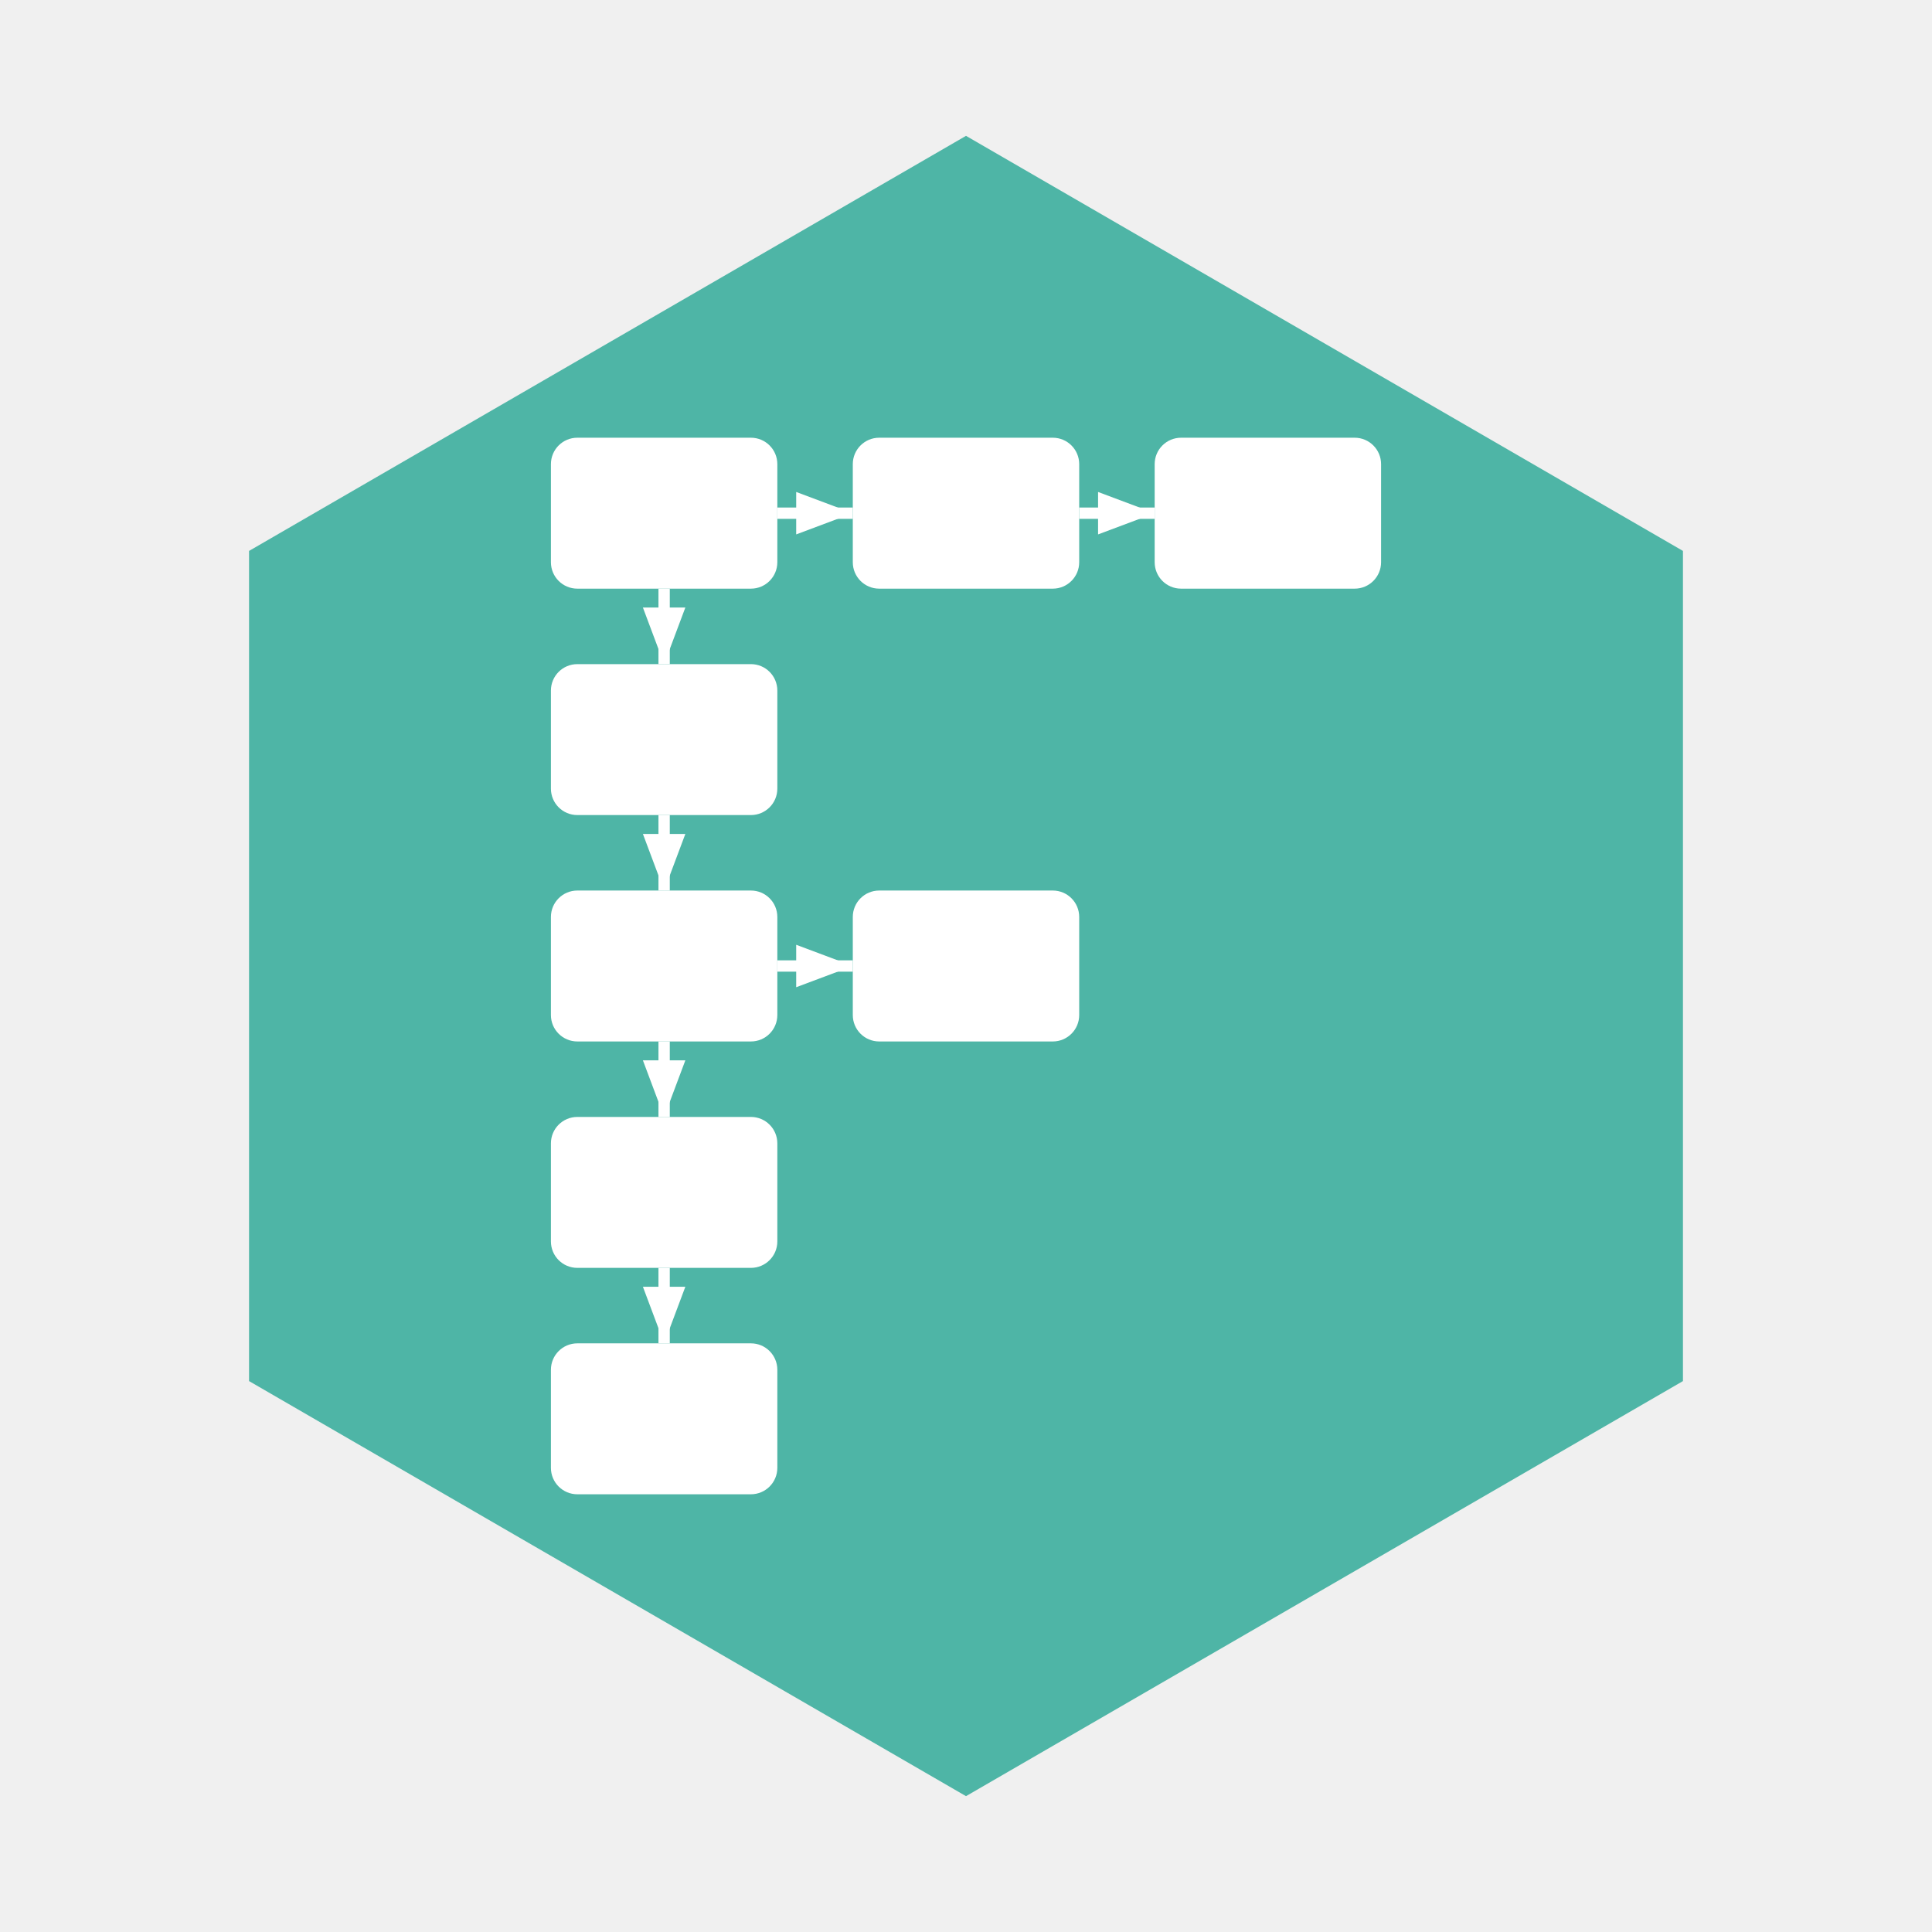
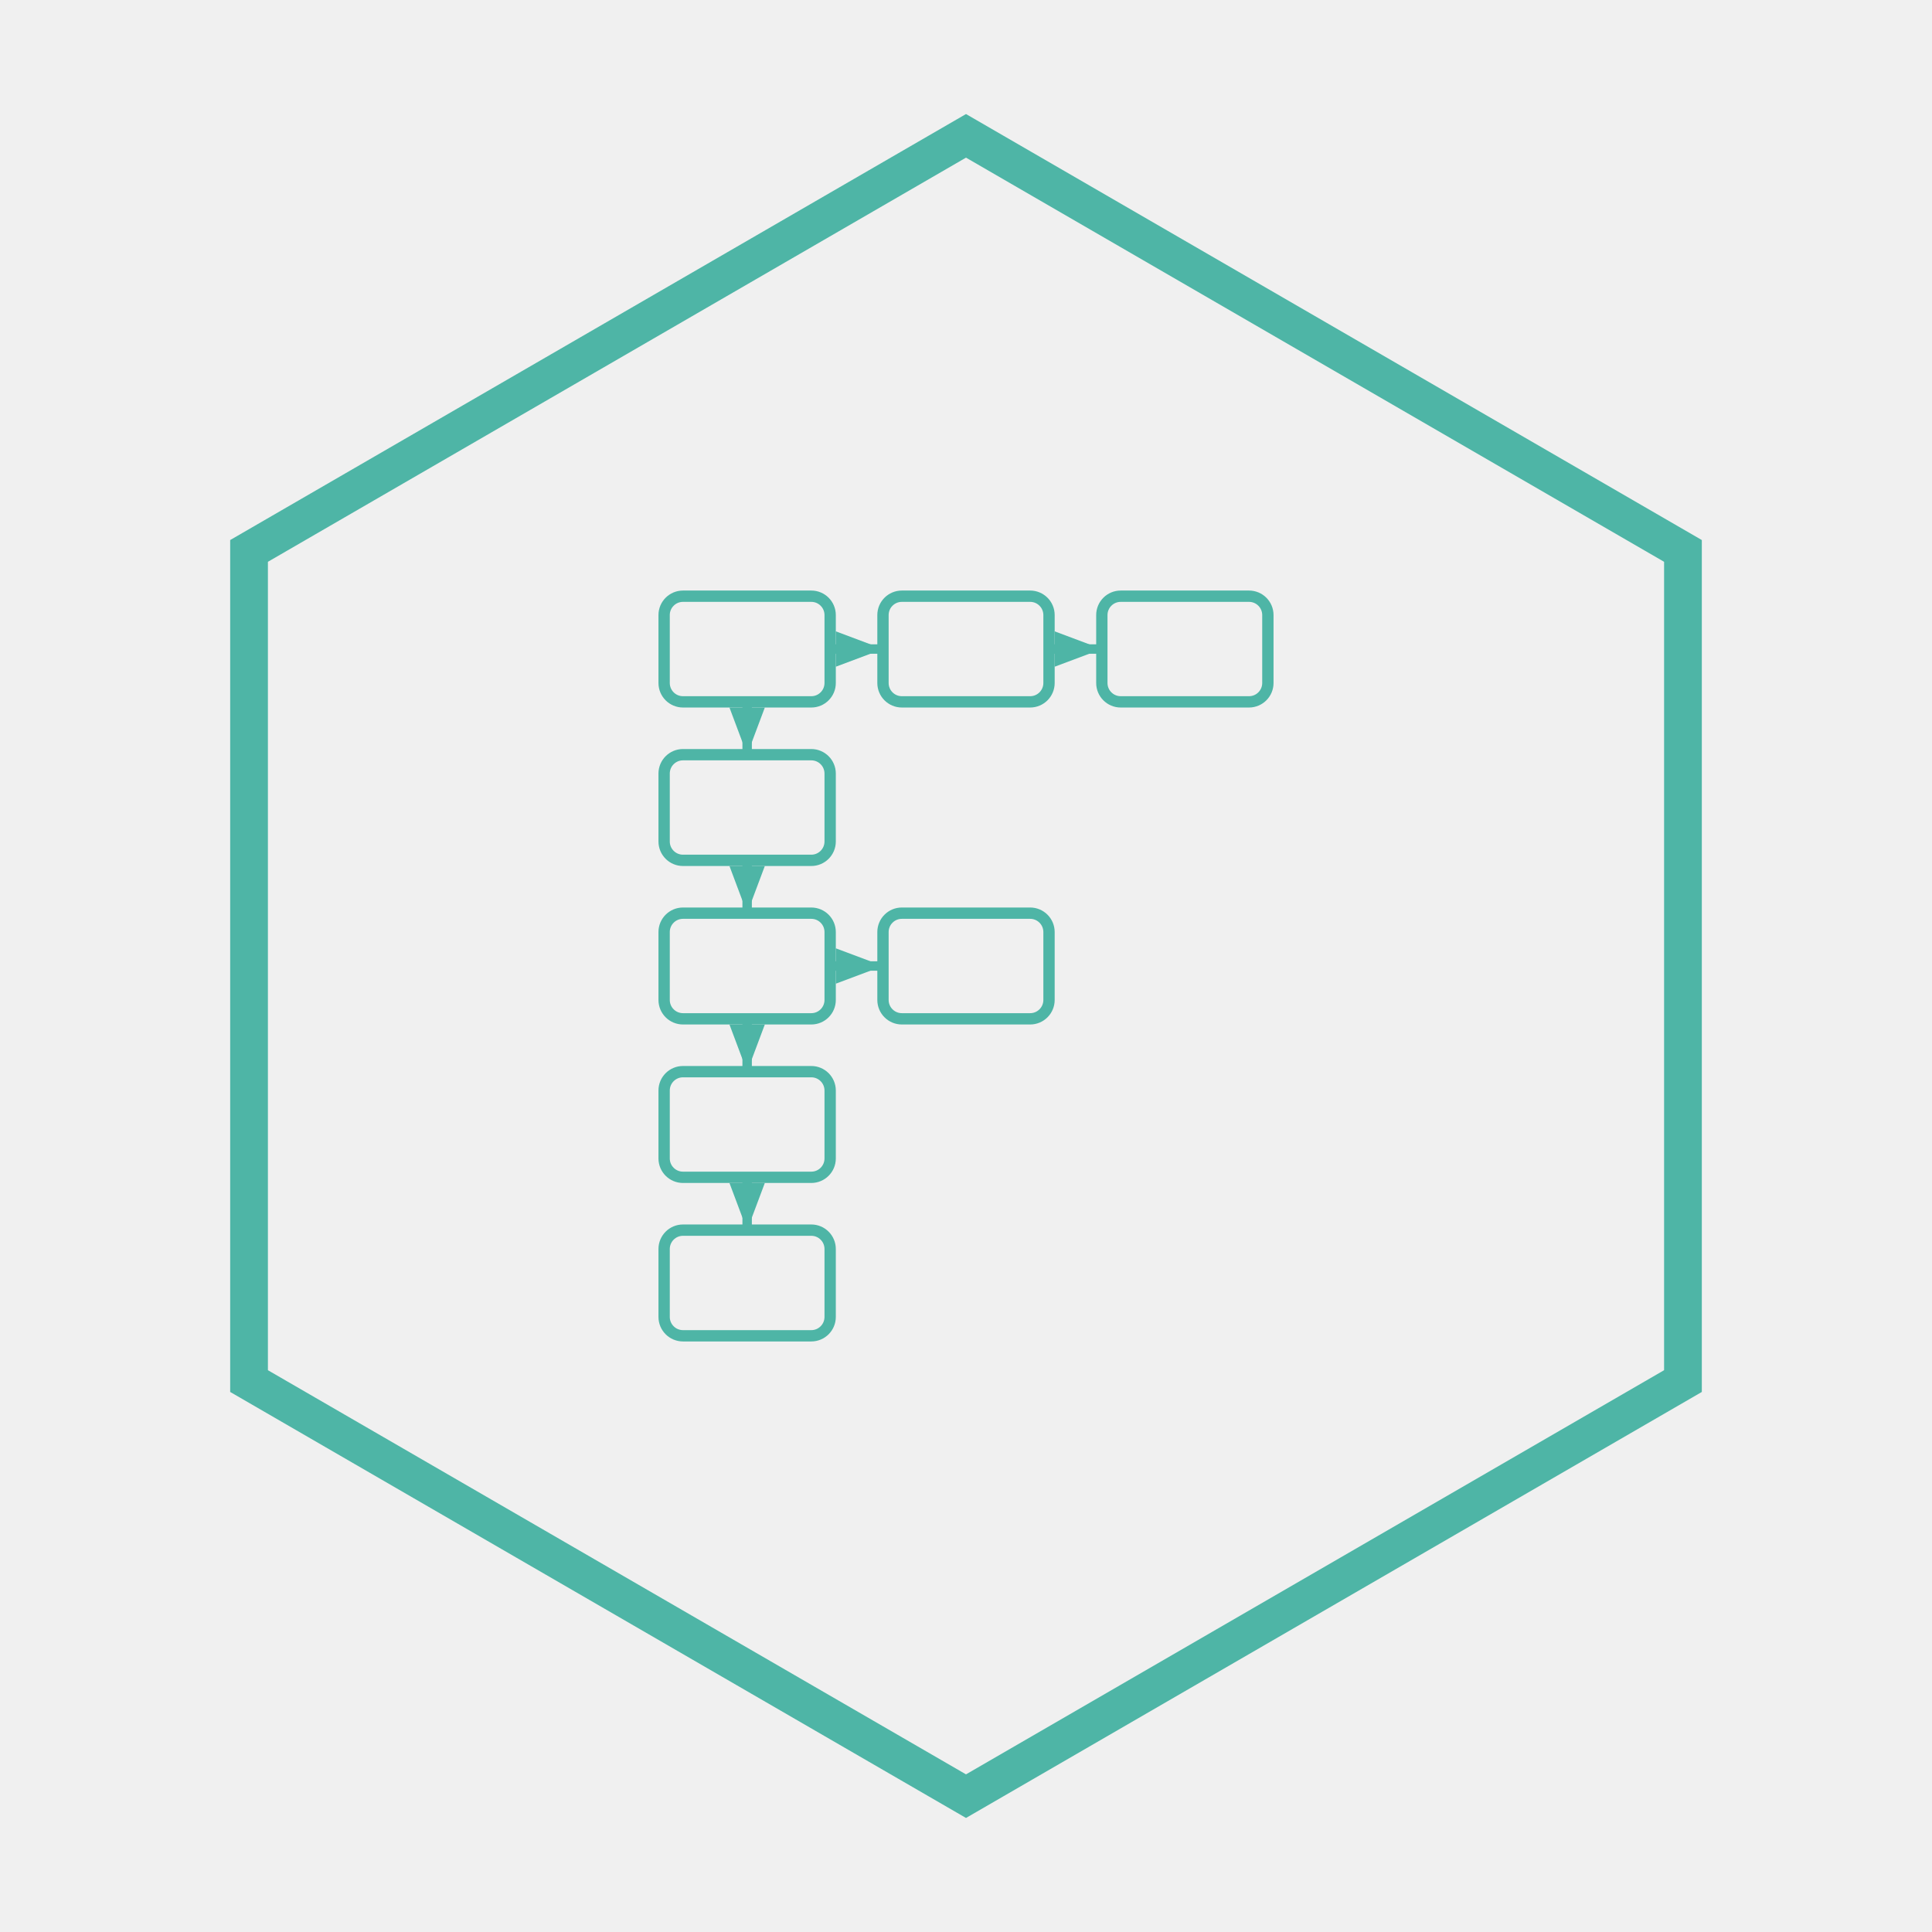
<svg xmlns="http://www.w3.org/2000/svg" viewBox="0 0 512 512">
  <defs>
    <marker id="arr" viewBox="0 0 8 6" refX="8" refY="3" markerWidth="5" markerHeight="4" orient="auto">
-       <path d="M 0 0 L 8 3 L 0 6 Z" fill="white" />
+       <path d="M 0 0 L 8 3 L 0 6 Z" fill="#4EB5A6" />
    </marker>
  </defs>
-   <polygon points="256,36 446,146 446,366 256,476 66,366 66,146" fill="#4EB5A6" />
-   <rect x="146" y="116" width="60" height="40" rx="7" fill="white" />
-   <rect x="226" y="116" width="60" height="40" rx="7" fill="white" />
-   <rect x="306" y="116" width="60" height="40" rx="7" fill="white" />
-   <rect x="146" y="176" width="60" height="40" rx="7" fill="white" />
-   <rect x="146" y="236" width="60" height="40" rx="7" fill="white" />
-   <rect x="146" y="296" width="60" height="40" rx="7" fill="white" />
-   <rect x="146" y="356" width="60" height="40" rx="7" fill="white" />
-   <rect x="226" y="236" width="60" height="40" rx="7" fill="white" />
-   <line x1="206" y1="136" x2="226" y2="136" stroke="white" stroke-width="3" marker-end="url(#arr)" />
-   <line x1="286" y1="136" x2="306" y2="136" stroke="white" stroke-width="3" marker-end="url(#arr)" />
-   <line x1="206" y1="256" x2="226" y2="256" stroke="white" stroke-width="3" marker-end="url(#arr)" />
-   <line x1="176" y1="156" x2="176" y2="176" stroke="white" stroke-width="3" marker-end="url(#arr)" />
-   <line x1="176" y1="216" x2="176" y2="236" stroke="white" stroke-width="3" marker-end="url(#arr)" />
-   <line x1="176" y1="276" x2="176" y2="296" stroke="white" stroke-width="3" marker-end="url(#arr)" />
-   <line x1="176" y1="336" x2="176" y2="356" stroke="white" stroke-width="3" marker-end="url(#arr)" />
+   <polygon points="256,36 446,146 446,366 256,476 66,366 66,146" fill="none" stroke="#4EB5A6" stroke-width="10" />
+   <rect x="176" y="158" width="44" height="28" rx="5" fill="none" stroke="#4EB5A6" stroke-width="3" />
+   <rect x="234" y="158" width="44" height="28" rx="5" fill="none" stroke="#4EB5A6" stroke-width="3" />
+   <rect x="292" y="158" width="44" height="28" rx="5" fill="none" stroke="#4EB5A6" stroke-width="3" />
+   <rect x="176" y="200" width="44" height="28" rx="5" fill="none" stroke="#4EB5A6" stroke-width="3" />
+   <rect x="176" y="242" width="44" height="28" rx="5" fill="none" stroke="#4EB5A6" stroke-width="3" />
+   <rect x="176" y="284" width="44" height="28" rx="5" fill="none" stroke="#4EB5A6" stroke-width="3" />
+   <rect x="176" y="326" width="44" height="28" rx="5" fill="none" stroke="#4EB5A6" stroke-width="3" />
+   <rect x="234" y="242" width="44" height="28" rx="5" fill="none" stroke="#4EB5A6" stroke-width="3" />
+   <line x1="220" y1="172" x2="234" y2="172" stroke="#4EB5A6" stroke-width="2.5" marker-end="url(#arr)" />
+   <line x1="278" y1="172" x2="292" y2="172" stroke="#4EB5A6" stroke-width="2.5" marker-end="url(#arr)" />
+   <line x1="220" y1="256" x2="234" y2="256" stroke="#4EB5A6" stroke-width="2.5" marker-end="url(#arr)" />
+   <line x1="198" y1="186" x2="198" y2="200" stroke="#4EB5A6" stroke-width="2.5" marker-end="url(#arr)" />
+   <line x1="198" y1="228" x2="198" y2="242" stroke="#4EB5A6" stroke-width="2.5" marker-end="url(#arr)" />
+   <line x1="198" y1="270" x2="198" y2="284" stroke="#4EB5A6" stroke-width="2.5" marker-end="url(#arr)" />
+   <line x1="198" y1="312" x2="198" y2="326" stroke="#4EB5A6" stroke-width="2.5" marker-end="url(#arr)" />
</svg>
